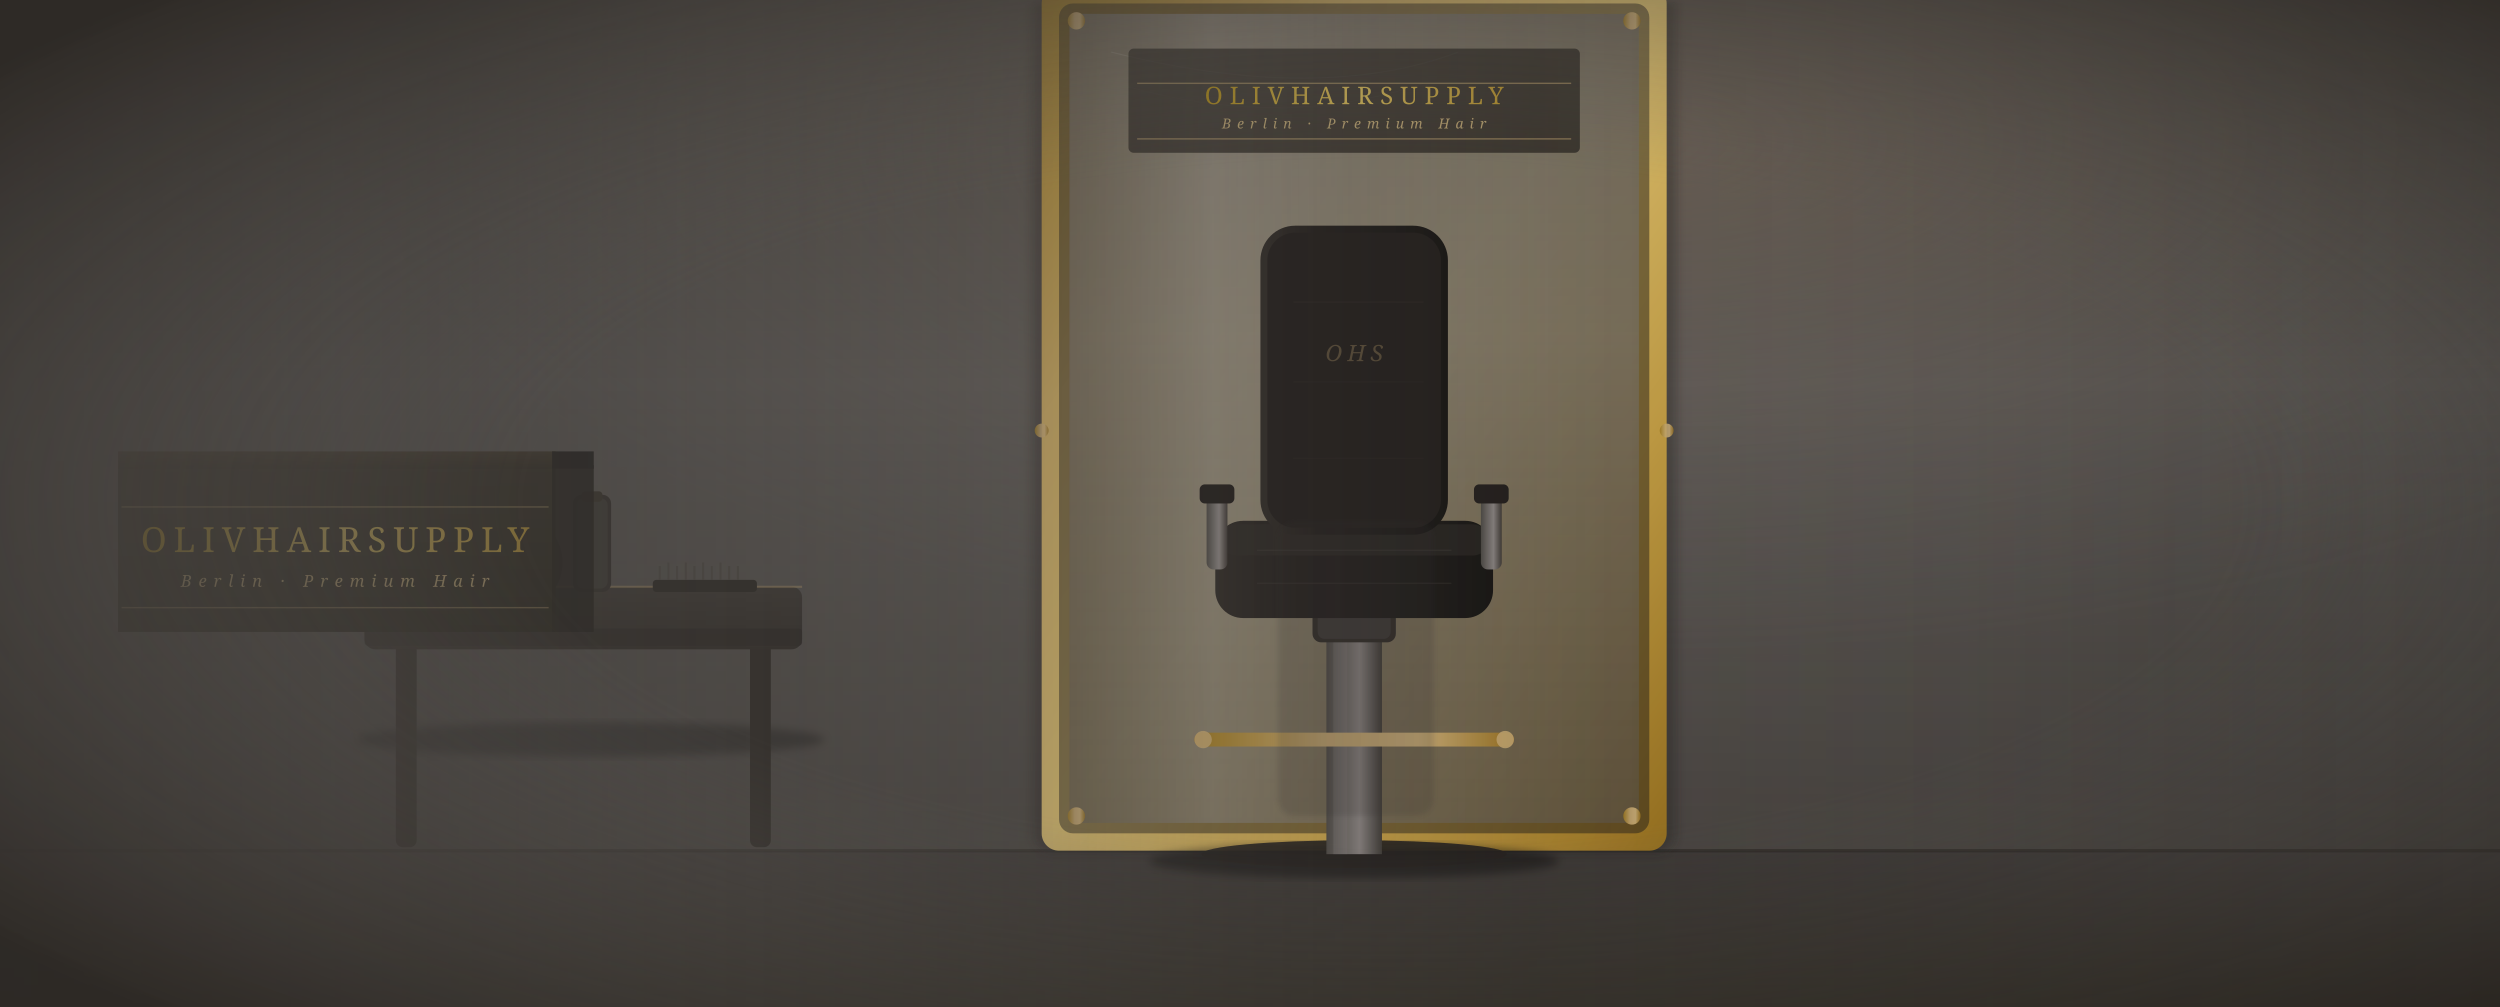
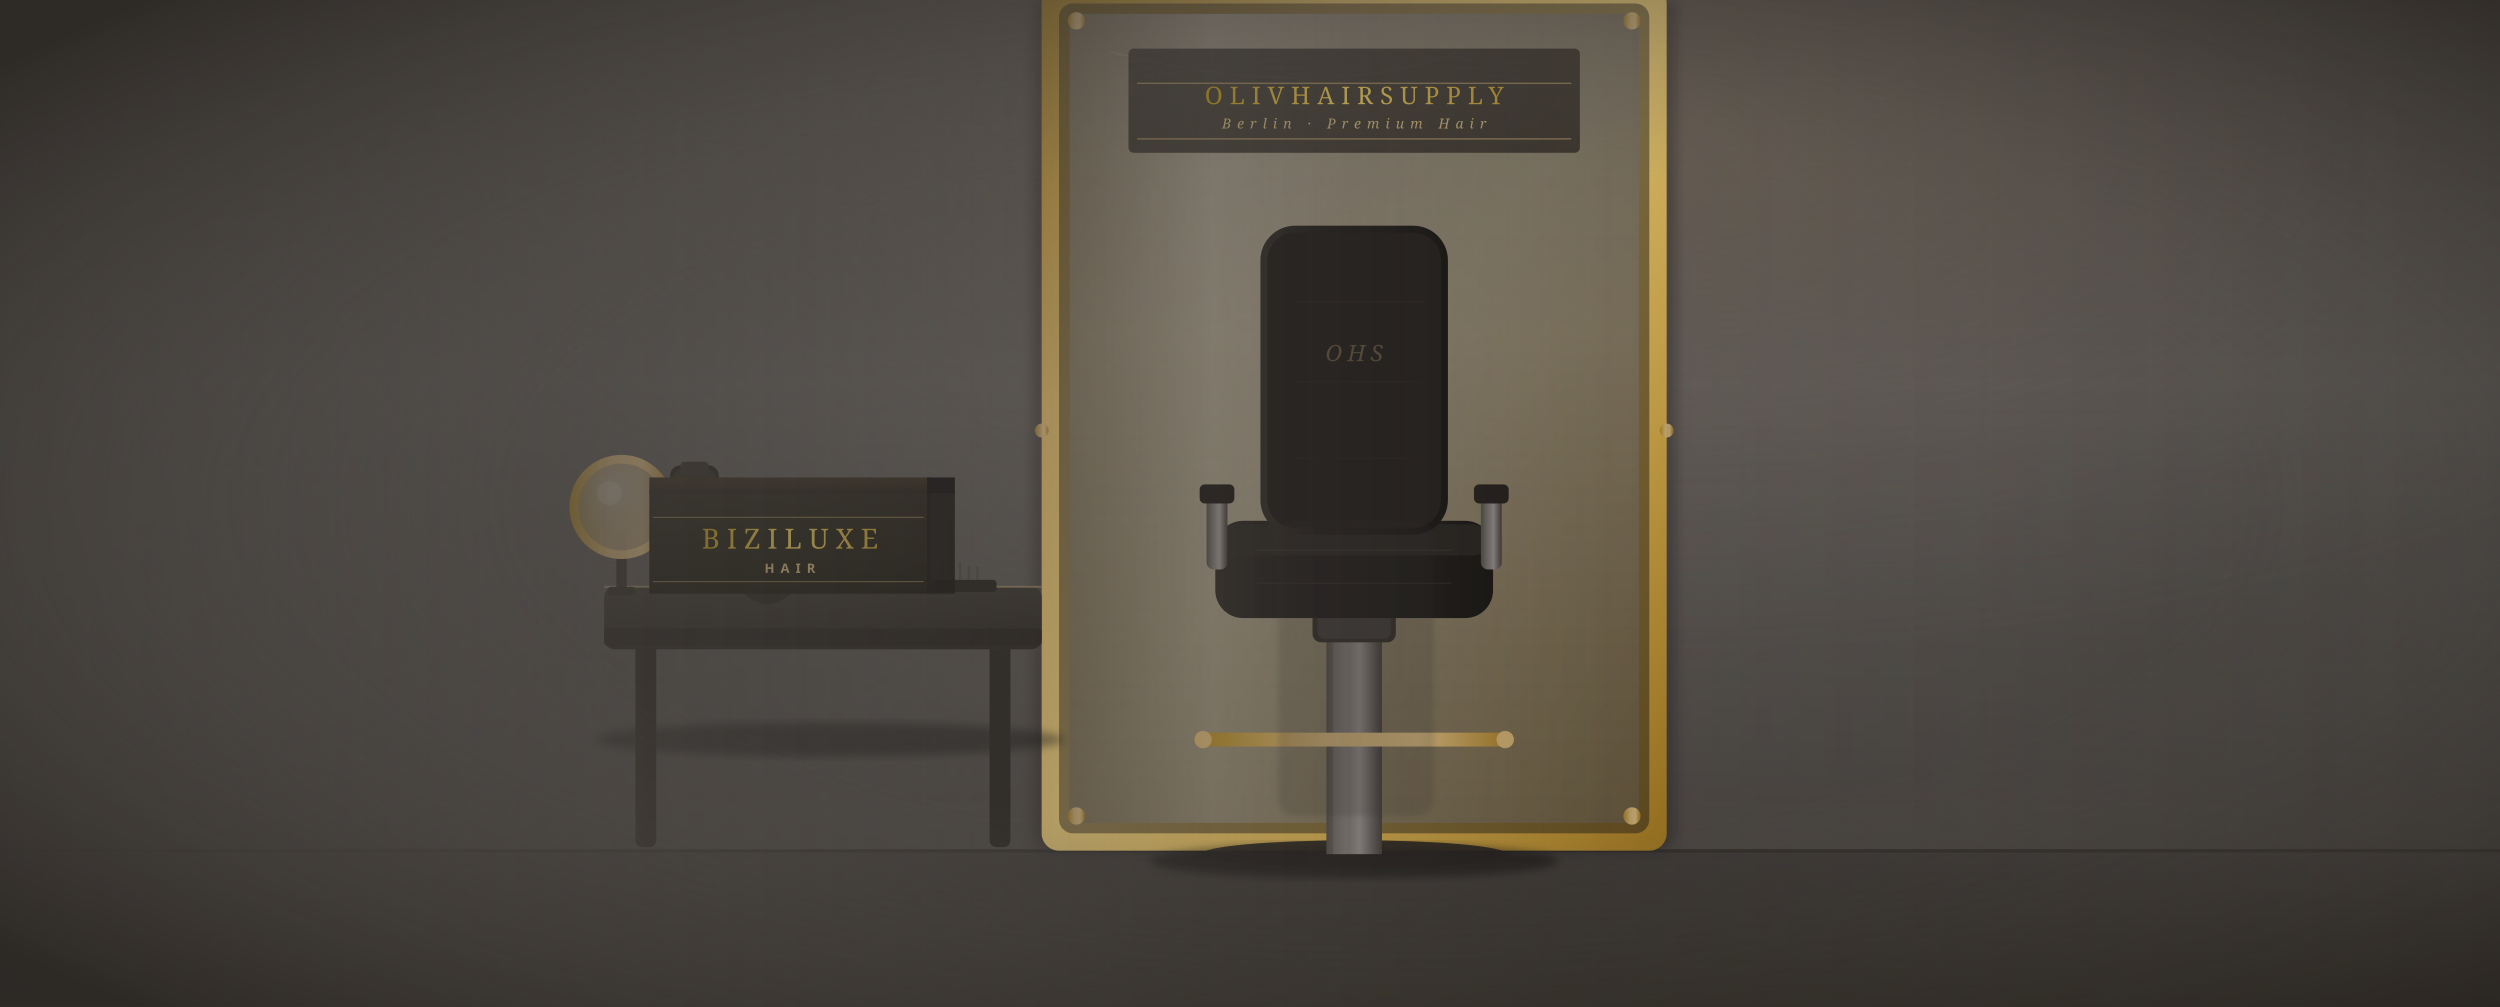
<svg xmlns="http://www.w3.org/2000/svg" viewBox="0 0 1440 580" preserveAspectRatio="xMidYMid slice" width="1440" height="580">
  <defs>
    <linearGradient id="aBg" x1="0" y1="0" x2="1" y2="0">
      <stop offset="0%" stop-color="#424040" />
      <stop offset="28%" stop-color="#555250" />
      <stop offset="54%" stop-color="#5E5A56" />
      <stop offset="78%" stop-color="#575350" />
      <stop offset="100%" stop-color="#4A4744" />
    </linearGradient>
    <linearGradient id="aTop" x1="0" y1="0" x2="0" y2="1">
      <stop offset="0%" stop-color="#1C1810" stop-opacity="0.48" />
      <stop offset="38%" stop-color="#1C1810" stop-opacity="0" />
      <stop offset="100%" stop-color="#100C08" stop-opacity="0.42" />
    </linearGradient>
    <radialGradient id="aKey" cx="65%" cy="14%" r="52%">
      <stop offset="0%" stop-color="#807060" stop-opacity="0.55" />
      <stop offset="100%" stop-color="#5E5A56" stop-opacity="0" />
    </radialGradient>
    <linearGradient id="aFloor" x1="0" y1="0" x2="0" y2="1">
      <stop offset="0%" stop-color="#363230" />
      <stop offset="100%" stop-color="#242018" />
    </linearGradient>
    <linearGradient id="aMirrorSurface" x1="0" y1="0" x2="0" y2="1">
      <stop offset="0%" stop-color="#6A6662" stop-opacity="0.72" />
      <stop offset="40%" stop-color="#7A7672" stop-opacity="0.58" />
      <stop offset="100%" stop-color="#5A5652" stop-opacity="0.48" />
    </linearGradient>
    <linearGradient id="aMirrorFrame" x1="0" y1="0" x2="1" y2="1">
      <stop offset="0%" stop-color="#A07818" />
      <stop offset="25%" stop-color="#D4B060" />
      <stop offset="50%" stop-color="#E8C870" />
      <stop offset="75%" stop-color="#C9A040" />
      <stop offset="100%" stop-color="#9A7018" />
    </linearGradient>
    <linearGradient id="aMirrorSheen" x1="0" y1="0" x2="1" y2="0">
      <stop offset="0%" stop-color="#FFFFFF" stop-opacity="0" />
      <stop offset="25%" stop-color="#FFFFFF" stop-opacity="0.18" />
      <stop offset="50%" stop-color="#FFFFFF" stop-opacity="0.08" />
      <stop offset="100%" stop-color="#FFFFFF" stop-opacity="0" />
    </linearGradient>
    <radialGradient id="aVanMirror" cx="40%" cy="30%" r="60%">
      <stop offset="0%" stop-color="#8A8682" stop-opacity="0.7" />
      <stop offset="100%" stop-color="#5A5652" stop-opacity="0.4" />
    </radialGradient>
    <linearGradient id="aChairL" x1="0" y1="0" x2="1" y2="0">
      <stop offset="0%" stop-color="#282420" />
      <stop offset="30%" stop-color="#1A1614" />
      <stop offset="70%" stop-color="#141210" />
      <stop offset="100%" stop-color="#0E0C0A" />
    </linearGradient>
    <linearGradient id="aChairM" x1="0" y1="0" x2="1" y2="0">
      <stop offset="0%" stop-color="#484440" />
      <stop offset="30%" stop-color="#686460" />
      <stop offset="60%" stop-color="#888280" />
      <stop offset="100%" stop-color="#383430" />
    </linearGradient>
    <linearGradient id="aChairGold" x1="0" y1="0" x2="1" y2="0">
      <stop offset="0%" stop-color="#A07818" />
      <stop offset="40%" stop-color="#C9A96E" />
      <stop offset="70%" stop-color="#D4B478" />
      <stop offset="100%" stop-color="#9A7018" />
    </linearGradient>
    <linearGradient id="aVanity" x1="0" y1="0" x2="0" y2="1">
      <stop offset="0%" stop-color="#201C18" />
      <stop offset="100%" stop-color="#141210" />
    </linearGradient>
    <linearGradient id="aVanityTop" x1="0" y1="0" x2="0" y2="1">
      <stop offset="0%" stop-color="#2E2A26" />
      <stop offset="100%" stop-color="#201C18" />
    </linearGradient>
    <linearGradient id="aGoldT" x1="0" y1="0" x2="1" y2="0">
      <stop offset="0%" stop-color="#B8900A" />
      <stop offset="50%" stop-color="#E8C858" />
      <stop offset="100%" stop-color="#C09828" />
    </linearGradient>
    <linearGradient id="aBkFace" x1="0" y1="0" x2="0" y2="1">
      <stop offset="0%" stop-color="#201C14" />
      <stop offset="100%" stop-color="#121008" />
    </linearGradient>
    <linearGradient id="aBkTop" x1="0" y1="0" x2="0" y2="1">
      <stop offset="0%" stop-color="#2C2418" />
      <stop offset="100%" stop-color="#1C1810" />
    </linearGradient>
    <linearGradient id="aTextOv" x1="0" y1="0" x2="1" y2="0">
      <stop offset="0%" stop-color="#484440" stop-opacity="0.80" />
      <stop offset="30%" stop-color="#504C48" stop-opacity="0.50" />
      <stop offset="62%" stop-color="#5A5652" stop-opacity="0.14" />
      <stop offset="100%" stop-color="#5A5652" stop-opacity="0" />
    </linearGradient>
    <radialGradient id="aVig" cx="55%" cy="50%" r="70%">
      <stop offset="48%" stop-color="#5E5A56" stop-opacity="0" />
      <stop offset="100%" stop-color="#282420" stop-opacity="0.78" />
    </radialGradient>
    <filter id="aSb">
      <feGaussianBlur stdDeviation="2.5" />
    </filter>
    <filter id="aMirBlur">
      <feGaussianBlur stdDeviation="1.5" />
    </filter>
  </defs>
  <rect width="1440" height="580" fill="url(#aBg)" />
  <rect width="1440" height="580" fill="url(#aTop)" />
  <rect width="1440" height="580" fill="url(#aKey)" />
  <rect x="0" y="490" width="1440" height="90" fill="url(#aFloor)" />
  <line x1="0" y1="490" x2="1440" y2="490" stroke="#1A1612" stroke-width="2" opacity="0.5" />
  <rect x="594" y="-8" width="372" height="500" rx="12" fill="#1A1612" opacity="0.35" filter="url(#aSb)" />
  <rect x="600" y="-8" width="360" height="498" rx="10" fill="url(#aMirrorFrame)" />
  <rect x="610" y="2" width="340" height="478" rx="8" fill="#1A1612" opacity="0.5" />
  <rect x="616" y="8" width="328" height="466" rx="6" fill="url(#aMirrorSurface)" />
  <rect x="616" y="8" width="328" height="466" rx="6" fill="url(#aMirrorSheen)" />
  <path d="M 640 30 Q 760 60 840 30" stroke="#FFFFFF" stroke-width="0.6" fill="none" opacity="0.12" />
  <path d="M 650 50 Q 740 75 820 48" stroke="#FFFFFF" stroke-width="0.4" fill="none" opacity="0.08" />
  <rect x="650" y="28" width="260" height="60" rx="3" fill="#1A1612" opacity="0.72" />
  <line x1="655" y1="48" x2="905" y2="48" stroke="#C9A96E" stroke-width="0.8" opacity="0.55" />
  <line x1="655" y1="80" x2="905" y2="80" stroke="#C9A96E" stroke-width="0.8" opacity="0.55" />
  <text x="780" y="60" font-family="'Cormorant Garamond',Georgia,serif" font-size="14" font-weight="300" fill="url(#aGoldT)" text-anchor="middle" letter-spacing="4" opacity="0.95">OLIVHAIRSUPPLY</text>
  <text x="780" y="74" font-family="'Cormorant Garamond',Georgia,serif" font-size="8" font-style="italic" fill="#D4B87A" text-anchor="middle" letter-spacing="3.5" opacity="0.85">Berlin · Premium Hair</text>
  <circle cx="620" cy="12" r="5" fill="url(#aChairGold)" opacity="0.9" />
  <circle cx="940" cy="12" r="5" fill="url(#aChairGold)" opacity="0.9" />
  <circle cx="620" cy="470" r="5" fill="url(#aChairGold)" opacity="0.9" />
  <circle cx="940" cy="470" r="5" fill="url(#aChairGold)" opacity="0.9" />
  <circle cx="600" cy="248" r="4" fill="url(#aChairGold)" opacity="0.85" />
  <circle cx="960" cy="248" r="4" fill="url(#aChairGold)" opacity="0.85" />
  <ellipse cx="780" cy="496" rx="118" ry="10" fill="#060402" opacity="0.50" filter="url(#aSb)" />
  <ellipse cx="780" cy="492" rx="88" ry="8" fill="#1A1614" opacity="0.90" />
  <rect x="764" y="362" width="32" height="130" fill="url(#aChairM)" />
  <rect x="768" y="362" width="8" height="130" fill="#888280" opacity="0.28" />
  <rect x="756" y="340" width="48" height="30" rx="5" fill="#282420" />
  <rect x="759" y="342" width="42" height="26" rx="4" fill="#363230" />
  <rect x="700" y="300" width="160" height="56" rx="16" fill="url(#aChairL)" />
  <rect x="702" y="302" width="156" height="18" rx="10" fill="#282420" opacity="0.55" />
  <line x1="724" y1="317" x2="836" y2="317" stroke="#3A3430" stroke-width="0.8" opacity="0.42" />
  <line x1="724" y1="336" x2="836" y2="336" stroke="#3A3430" stroke-width="0.8" opacity="0.35" />
  <rect x="726" y="130" width="108" height="178" rx="20" fill="url(#aChairL)" />
  <rect x="730" y="134" width="100" height="170" rx="16" fill="#1A1614" />
  <line x1="745" y1="174" x2="820" y2="174" stroke="#2A2420" stroke-width="0.8" opacity="0.38" />
  <line x1="745" y1="220" x2="820" y2="220" stroke="#2A2420" stroke-width="0.7" opacity="0.32" />
  <line x1="745" y1="264" x2="820" y2="264" stroke="#2A2420" stroke-width="0.7" opacity="0.28" />
  <text x="780" y="208" font-family="'Cormorant Garamond',Georgia,serif" font-size="13" font-style="italic" fill="#C9A96E" text-anchor="middle" letter-spacing="3" opacity="0.32">OHS</text>
  <rect x="688" y="422" width="184" height="8" rx="4" fill="url(#aChairGold)" />
  <ellipse cx="693" cy="426" rx="5" ry="5" fill="#C9A96E" opacity="0.90" />
  <ellipse cx="867" cy="426" rx="5" ry="5" fill="#C9A96E" opacity="0.90" />
  <rect x="695" y="284" width="12" height="44" rx="4" fill="url(#aChairM)" />
  <rect x="853" y="284" width="12" height="44" rx="4" fill="url(#aChairM)" />
  <rect x="691" y="279" width="20" height="11" rx="3" fill="#1A1614" />
  <rect x="849" y="279" width="20" height="11" rx="3" fill="#1A1614" />
  <rect x="736" y="300" width="90" height="170" rx="10" fill="#282420" opacity="0.18" filter="url(#aMirBlur)" />
-   <ellipse cx="340" cy="426" rx="135" ry="10" fill="#060402" opacity="0.42" filter="url(#aSb)" />
-   <rect x="228" y="368" width="12" height="120" rx="4" fill="#1E1A16" />
-   <rect x="432" y="368" width="12" height="120" rx="4" fill="#1E1A16" />
-   <rect x="210" y="338" width="252" height="36" rx="6" fill="url(#aVanityTop)" />
-   <rect x="210" y="362" width="252" height="10" rx="2" fill="#1A1614" opacity="0.8" />
-   <line x1="210" y1="338" x2="462" y2="338" stroke="#C9A96E" stroke-width="1.2" opacity="0.45" />
-   <rect x="248" y="268" width="28" height="72" rx="6" fill="#1A1814" />
-   <rect x="250" y="270" width="24" height="68" rx="5" fill="#242018" />
-   <rect x="254" y="266" width="16" height="8" rx="2" fill="#2A2420" />
-   <text x="262" y="306" font-family="'Montserrat',sans-serif" font-size="5.5" fill="#C9A96E" text-anchor="middle" letter-spacing="1.5" transform="rotate(-90,262,306)" opacity="0.72">BIZILUXE</text>
-   <ellipse cx="304" cy="324" rx="20" ry="24" fill="#1E1C18" />
-   <ellipse cx="304" cy="318" rx="14" ry="10" fill="#2A2824" />
-   <rect x="299" y="308" width="10" height="10" rx="2" fill="#242018" />
-   <rect x="330" y="285" width="22" height="56" rx="5" fill="#201E1A" />
-   <rect x="332" y="287" width="18" height="52" rx="4" fill="#2C2A26" />
-   <rect x="335" y="283" width="12" height="6" rx="2" fill="#242018" />
-   <rect x="376" y="334" width="60" height="7" rx="2" fill="#1A1814" />
+   <ellipse cx="478" cy="426" rx="135" ry="10" fill="#060402" opacity="0.42" filter="url(#aSb)" />
+   <rect x="366" y="368" width="12" height="120" rx="4" fill="#1E1A16" />
+   <rect x="570" y="368" width="12" height="120" rx="4" fill="#1E1A16" />
+   <rect x="348" y="338" width="252" height="36" rx="6" fill="url(#aVanityTop)" />
+   <rect x="348" y="362" width="252" height="10" rx="2" fill="#1A1614" opacity="0.8" />
+   <line x1="348" y1="338" x2="600" y2="338" stroke="#C9A96E" stroke-width="1.2" opacity="0.45" />
+   <rect x="386" y="268" width="28" height="72" rx="6" fill="#1A1814" />
+   <rect x="388" y="270" width="24" height="68" rx="5" fill="#242018" />
+   <rect x="392" y="266" width="16" height="8" rx="2" fill="#2A2420" />
+   <text x="400" y="306" font-family="'Montserrat',sans-serif" font-size="5.5" fill="#C9A96E" text-anchor="middle" letter-spacing="1.5" transform="rotate(-90,400,306)" opacity="0.72">BIZILUXE</text>
+   <ellipse cx="442" cy="324" rx="20" ry="24" fill="#1E1C18" />
+   <ellipse cx="442" cy="318" rx="14" ry="10" fill="#2A2824" />
+   <rect x="437" y="308" width="10" height="10" rx="2" fill="#242018" />
+   <rect x="468" y="285" width="22" height="56" rx="5" fill="#201E1A" />
+   <rect x="470" y="287" width="18" height="52" rx="4" fill="#2C2A26" />
+   <rect x="473" y="283" width="12" height="6" rx="2" fill="#242018" />
+   <rect x="514" y="334" width="60" height="7" rx="2" fill="#1A1814" />
  <g stroke="#3A3630" stroke-width="1.2" opacity="0.6">
-     <line x1="380" y1="334" x2="380" y2="326" />
-     <line x1="385" y1="334" x2="385" y2="324" />
-     <line x1="390" y1="334" x2="390" y2="326" />
-     <line x1="395" y1="334" x2="395" y2="324" />
-     <line x1="400" y1="334" x2="400" y2="326" />
-     <line x1="405" y1="334" x2="405" y2="324" />
-     <line x1="410" y1="334" x2="410" y2="326" />
-     <line x1="415" y1="334" x2="415" y2="324" />
-     <line x1="420" y1="334" x2="420" y2="326" />
-     <line x1="425" y1="334" x2="425" y2="326" />
+     <line x1="518" y1="334" x2="518" y2="326" />
+     <line x1="523" y1="334" x2="523" y2="324" />
+     <line x1="528" y1="334" x2="528" y2="326" />
+     <line x1="533" y1="334" x2="533" y2="324" />
+     <line x1="538" y1="334" x2="538" y2="326" />
+     <line x1="543" y1="334" x2="543" y2="324" />
+     <line x1="548" y1="334" x2="548" y2="326" />
+     <line x1="553" y1="334" x2="553" y2="324" />
+     <line x1="558" y1="334" x2="558" y2="326" />
+     <line x1="563" y1="334" x2="563" y2="326" />
  </g>
-   <rect x="217" y="306" width="6" height="35" rx="3" fill="#2A2420" />
-   <rect x="212" y="338" width="16" height="5" rx="2" fill="#242018" />
-   <circle cx="220" cy="292" r="30" fill="url(#aChairGold)" opacity="0.88" />
-   <circle cx="220" cy="292" r="25" fill="url(#aVanMirror)" />
-   <circle cx="213" cy="284" r="7" fill="#FFFFFF" opacity="0.10" />
-   <rect x="68" y="268" width="252" height="96" fill="url(#aBkFace)" />
-   <rect x="68" y="260" width="252" height="10" fill="url(#aBkTop)" />
-   <rect x="318" y="268" width="24" height="96" fill="#0C0A08" opacity="0.9" />
-   <rect x="318" y="260" width="24" height="10" fill="#0A0808" />
-   <line x1="70" y1="292" x2="316" y2="292" stroke="#C9A96E" stroke-width="0.8" opacity="0.44" />
-   <line x1="70" y1="350" x2="316" y2="350" stroke="#C9A96E" stroke-width="0.8" opacity="0.44" />
-   <text x="193" y="318" font-family="'Cormorant Garamond',Georgia,serif" font-size="20" font-weight="300" fill="url(#aGoldT)" text-anchor="middle" letter-spacing="4" opacity="0.96">OLIVHAIRSUPPLY</text>
-   <text x="193" y="338" font-family="'Cormorant Garamond',Georgia,serif" font-size="9.5" font-style="italic" fill="#D4B87A" text-anchor="middle" letter-spacing="4" opacity="0.88">Berlin · Premium Hair</text>
+   <rect x="355" y="306" width="6" height="35" rx="3" fill="#2A2420" />
+   <rect x="350" y="338" width="16" height="5" rx="2" fill="#242018" />
+   <circle cx="358" cy="292" r="30" fill="url(#aChairGold)" opacity="0.88" />
+   <circle cx="358" cy="292" r="25" fill="url(#aVanMirror)" />
+   <circle cx="351" cy="284" r="7" fill="#FFFFFF" opacity="0.10" />
+   <rect x="374" y="282" width="162" height="60" fill="url(#aBkFace)" />
+   <rect x="374" y="275" width="162" height="9" fill="url(#aBkTop)" />
+   <rect x="534" y="282" width="16" height="60" fill="#0C0A08" opacity="0.9" />
+   <rect x="534" y="275" width="16" height="9" fill="#0A0808" />
+   <line x1="376" y1="298" x2="532" y2="298" stroke="#C9A96E" stroke-width="0.7" opacity="0.44" />
+   <line x1="376" y1="335" x2="532" y2="335" stroke="#C9A96E" stroke-width="0.7" opacity="0.44" />
+   <text x="455" y="316" font-family="'Cormorant Garamond',Georgia,serif" font-size="16" font-weight="300" fill="url(#aGoldT)" text-anchor="middle" letter-spacing="4" opacity="0.96">BIZILUXE</text>
+   <text x="455" y="330" font-family="'Montserrat',sans-serif" font-size="7.5" font-weight="600" fill="#D4B87A" text-anchor="middle" letter-spacing="3.5" opacity="0.88">HAIR</text>
  <rect width="1440" height="580" fill="url(#aTextOv)" />
  <rect width="1440" height="580" fill="url(#aVig)" />
</svg>
